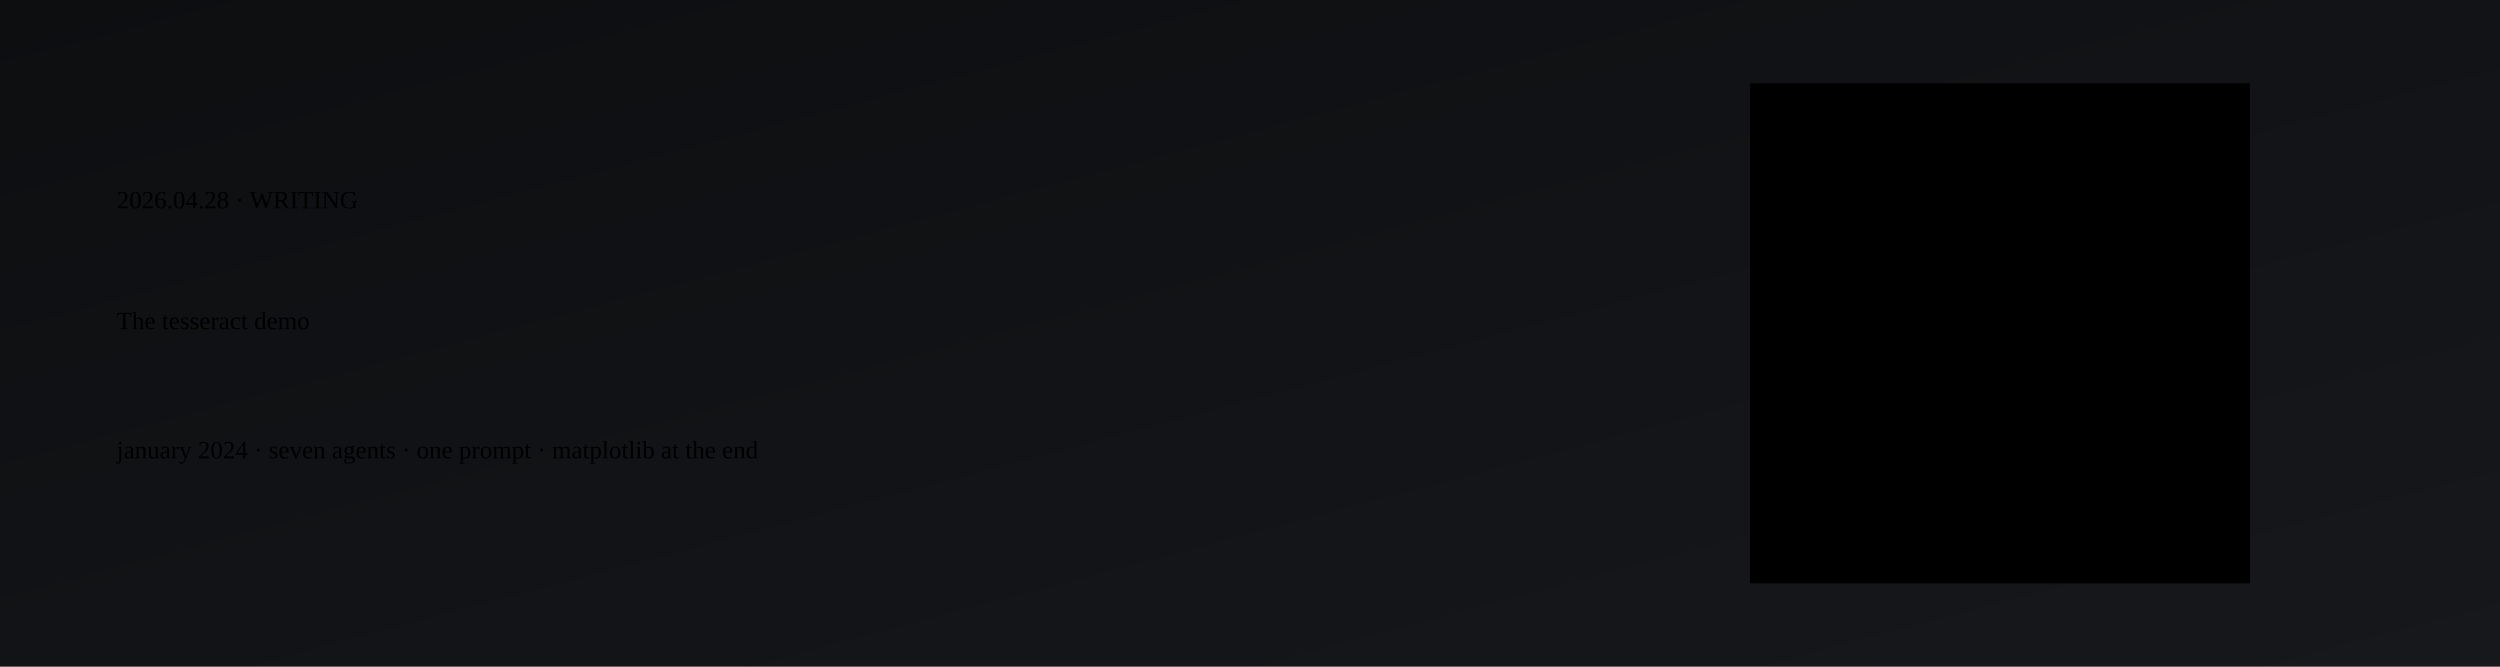
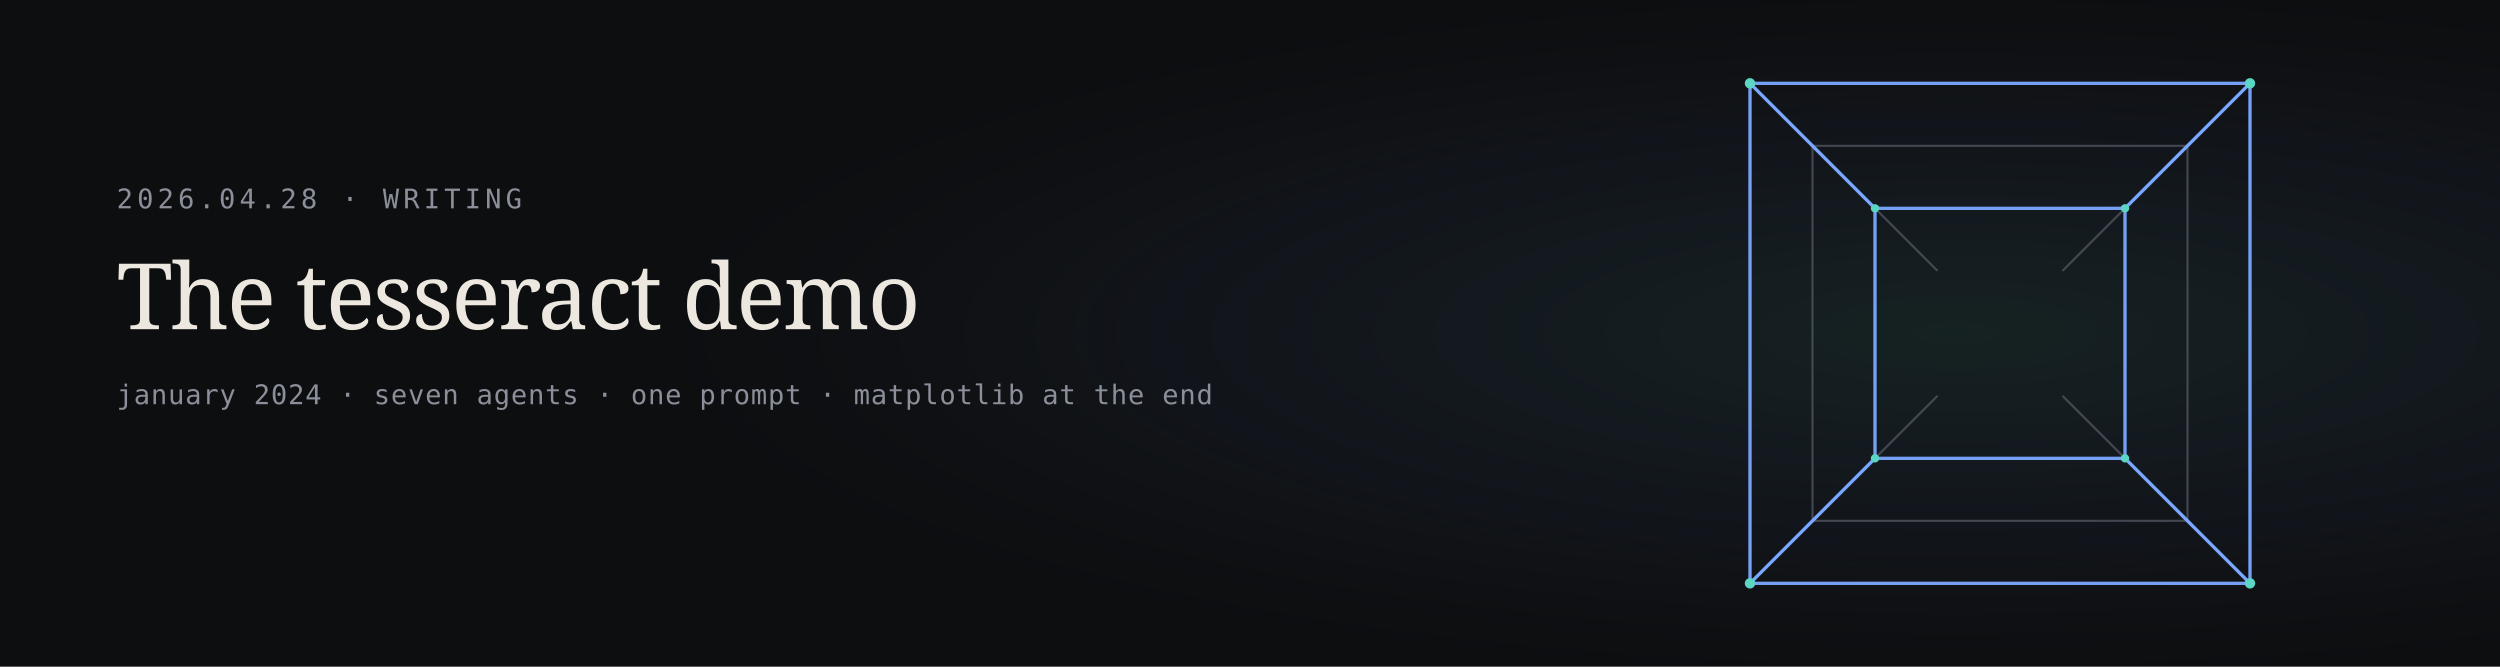
- <svg xmlns="http://www.w3.org/2000/svg" viewBox="0 0 1200 320" width="1200" height="320" role="img" aria-label="The tesseract demo: a 4D hypercube projected into 3D, lines on a dark background.">
+ <svg xmlns="http://www.w3.org/2000/svg" viewBox="0 0 1200 320" width="1200" height="320" role="img" aria-label="The tesseract demo — a 4D hypercube projected into 3D, lines on a dark background.">
  <defs>
-     <linearGradient id="bg" x1="0" y1="0" x2="1" y2="1">
-       <stop offset="0%" stop-color="#0d0e10" />
-       <stop offset="100%" stop-color="#16181c" />
-     </linearGradient>
+     <radialGradient id="tess-glow" cx="78%" cy="50%" r="55%">
+       <stop offset="0%" stop-color="#5cd6c4" stop-opacity="0.10" />
+       <stop offset="60%" stop-color="#7aa7ff" stop-opacity="0.04" />
+       <stop offset="100%" stop-color="#0d0e10" stop-opacity="0" />
+     </radialGradient>
  </defs>
-   <rect width="1200" height="320" fill="url(#bg)" />
-   <g transform="translate(56, 100)">
-     <text class="sub">2026.04.28 · WRITING</text>
-     <text class="title" y="58">The tesseract demo</text>
-     <text class="sub" y="120">january 2024 · seven agents · one prompt · matplotlib at the end</text>
+   <rect width="1200" height="320" fill="#0d0e10" />
+   <rect width="1200" height="320" fill="url(#tess-glow)" />
+   <g font-family="Geist Mono, ui-monospace, monospace">
+     <text x="56" y="100" font-size="13" fill="#8a8f99" letter-spacing="2">2026.04.28 · WRITING</text>
+     <text x="56" y="158" font-family="msbel Hybrid, Fraunces, Georgia, serif" font-weight="400" font-size="44" fill="#ece8df" letter-spacing="-1">The tesseract demo</text>
+     <text x="56" y="194" font-size="13" fill="#8a8f99" letter-spacing="0.4">january 2024 · seven agents · one prompt · matplotlib at the end</text>
  </g>
-   <g transform="translate(960, 160)">
-     <rect x="-120" y="-120" width="240" height="240" class="stroke" />
-     <rect x="-60" y="-60" width="120" height="120" class="stroke" />
-     <line x1="-120" y1="-120" x2="-60" y2="-60" class="stroke" />
-     <line x1="120" y1="-120" x2="60" y2="-60" class="stroke" />
-     <line x1="-120" y1="120" x2="-60" y2="60" class="stroke" />
-     <line x1="120" y1="120" x2="60" y2="60" class="stroke" />
-     <rect x="-90" y="-90" width="180" height="180" class="stroke-faint" />
-     <line x1="-90" y1="-90" x2="-30" y2="-30" class="stroke-faint" />
-     <line x1="90" y1="-90" x2="30" y2="-30" class="stroke-faint" />
-     <line x1="-90" y1="90" x2="-30" y2="30" class="stroke-faint" />
-     <line x1="90" y1="90" x2="30" y2="30" class="stroke-faint" />
+   <g transform="translate(960,160)" fill="none">
+     <rect x="-90" y="-90" width="180" height="180" stroke="#6c707a" stroke-width="1" opacity="0.55" />
+     <line x1="-90" y1="-90" x2="-30" y2="-30" stroke="#6c707a" stroke-width="1" opacity="0.55" />
+     <line x1="90" y1="-90" x2="30" y2="-30" stroke="#6c707a" stroke-width="1" opacity="0.55" />
+     <line x1="-90" y1="90" x2="-30" y2="30" stroke="#6c707a" stroke-width="1" opacity="0.55" />
+     <line x1="90" y1="90" x2="30" y2="30" stroke="#6c707a" stroke-width="1" opacity="0.55" />
+     <rect x="-120" y="-120" width="240" height="240" stroke="#7aa7ff" stroke-width="1.6" opacity="0.95" />
+     <rect x="-60" y="-60" width="120" height="120" stroke="#7aa7ff" stroke-width="1.6" opacity="0.95" />
+     <line x1="-120" y1="-120" x2="-60" y2="-60" stroke="#7aa7ff" stroke-width="1.6" />
+     <line x1="120" y1="-120" x2="60" y2="-60" stroke="#7aa7ff" stroke-width="1.6" />
+     <line x1="-120" y1="120" x2="-60" y2="60" stroke="#7aa7ff" stroke-width="1.6" />
+     <line x1="120" y1="120" x2="60" y2="60" stroke="#7aa7ff" stroke-width="1.6" />
+     <circle cx="-120" cy="-120" r="2.5" fill="#5cd6c4" />
+     <circle cx="120" cy="-120" r="2.5" fill="#5cd6c4" />
+     <circle cx="-120" cy="120" r="2.5" fill="#5cd6c4" />
+     <circle cx="120" cy="120" r="2.5" fill="#5cd6c4" />
+     <circle cx="-60" cy="-60" r="2" fill="#5cd6c4" />
+     <circle cx="60" cy="-60" r="2" fill="#5cd6c4" />
+     <circle cx="-60" cy="60" r="2" fill="#5cd6c4" />
+     <circle cx="60" cy="60" r="2" fill="#5cd6c4" />
  </g>
</svg>
